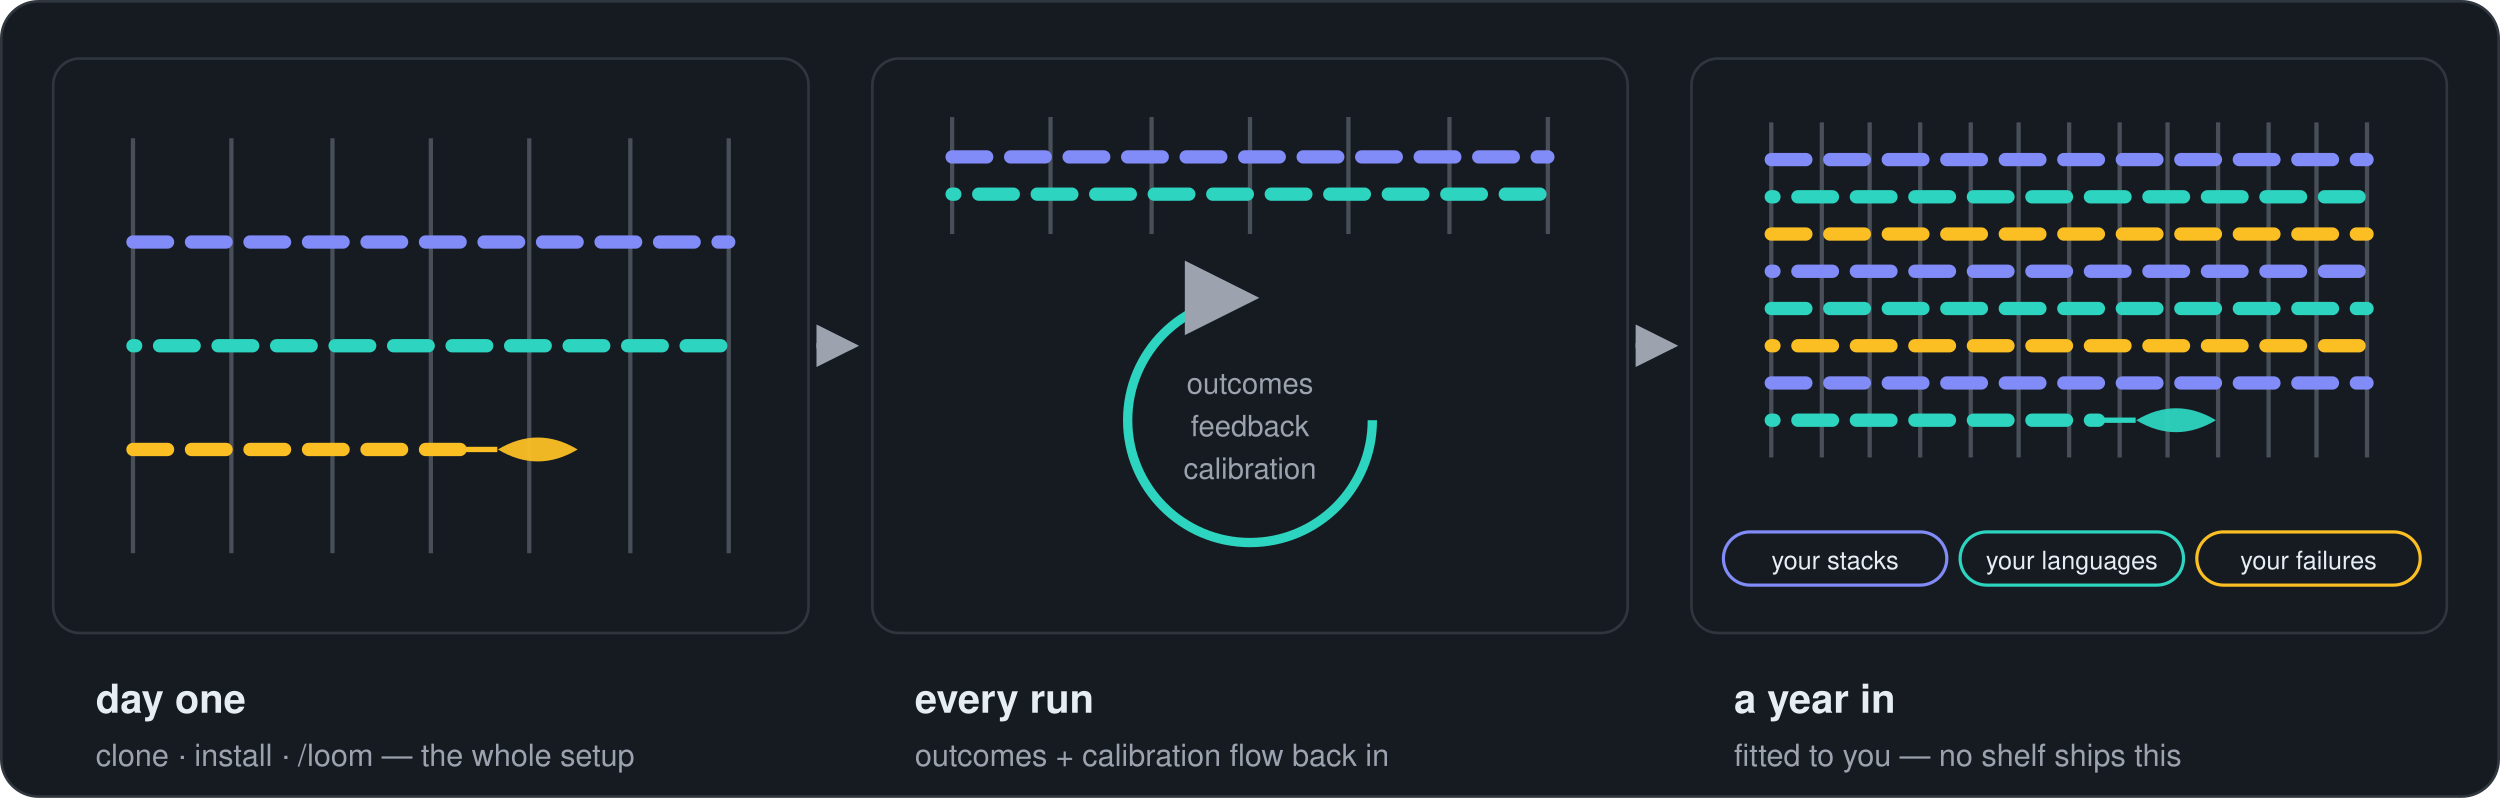
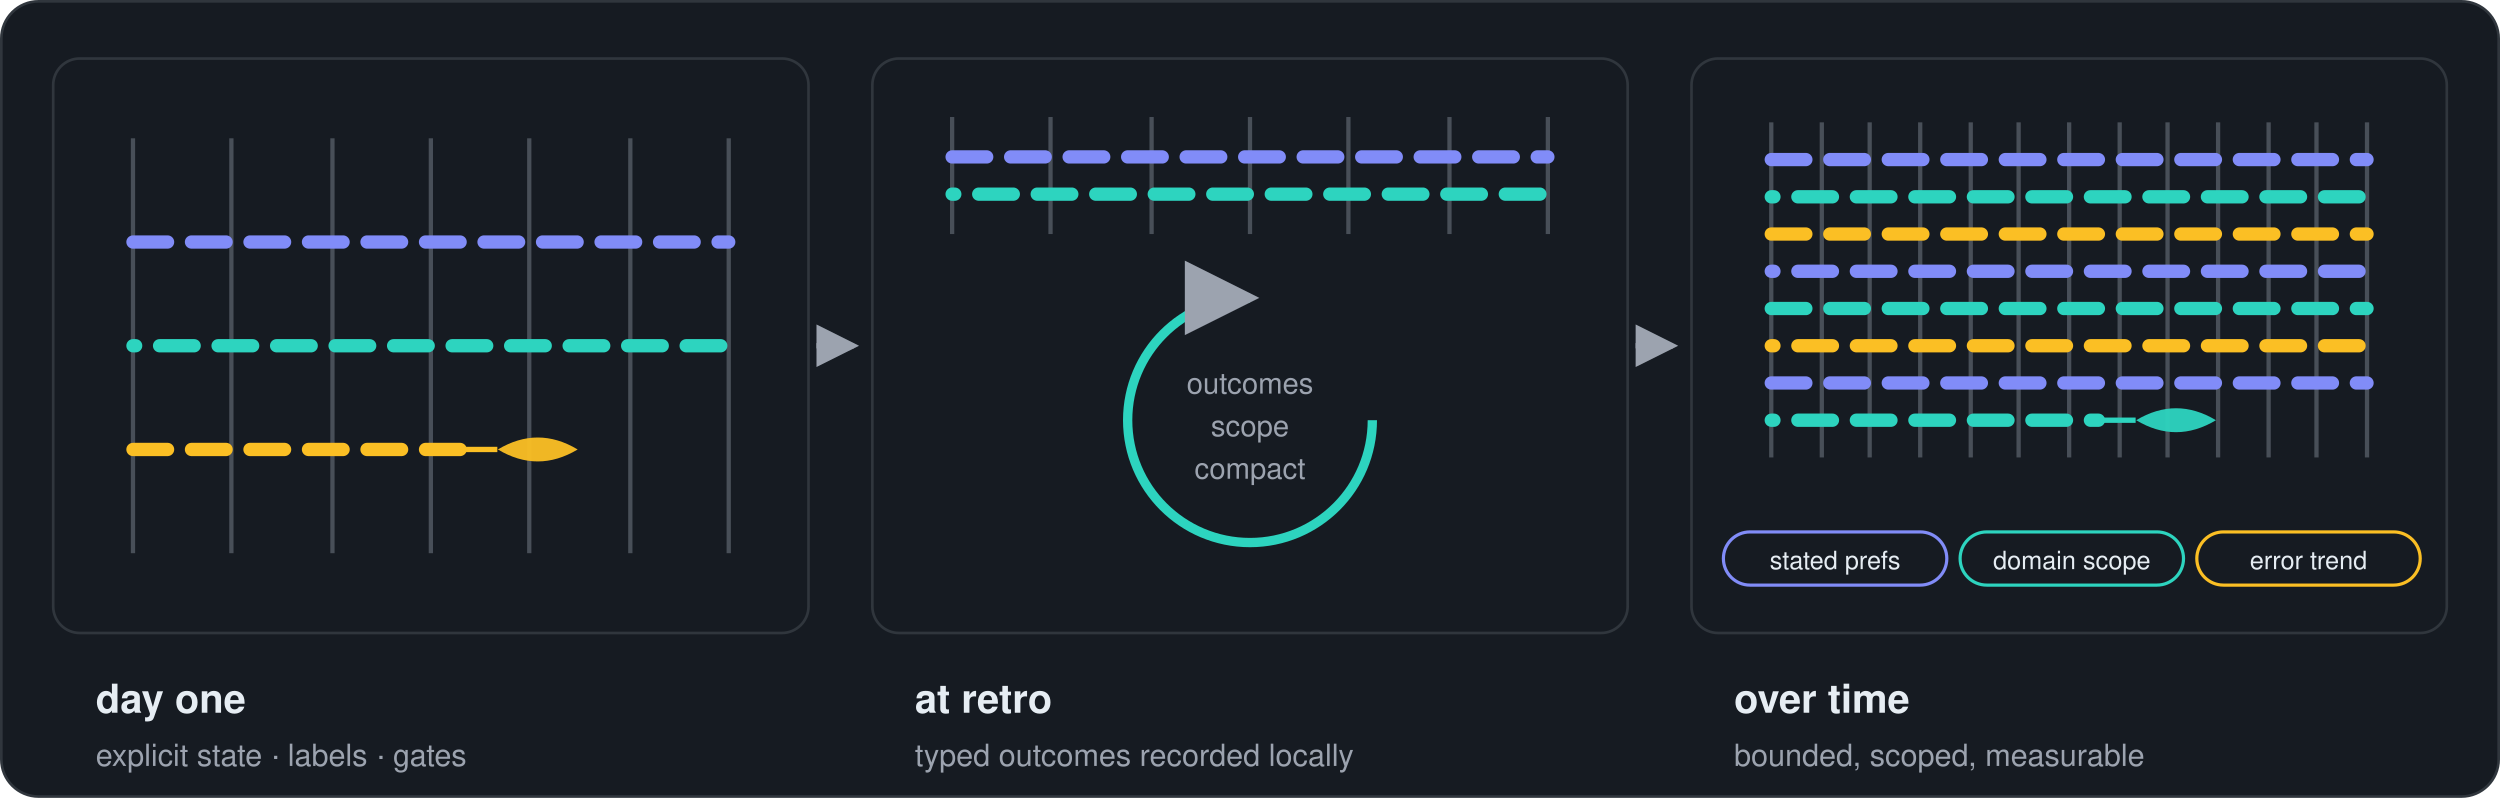
- <svg xmlns="http://www.w3.org/2000/svg" viewBox="0 0 940 300" role="img" aria-label="a Loom compounds: day one, every run, a year in">
+ <svg xmlns="http://www.w3.org/2000/svg" viewBox="0 0 940 300" role="img" aria-label="Loom learning: explicit start, scoped retro, bounded evidence">
  <rect x="0.5" y="0.5" width="939" height="299" rx="14" fill="#161b22" stroke="#30363d" />
  <defs>
    <marker id="gr" viewBox="0 0 8 8" refX="7" refY="4" markerWidth="8" markerHeight="8" orient="auto">
      <path d="M0,0 L8,4 L0,8 z" fill="#9ca3af" />
    </marker>
  </defs>
  <rect x="20" y="22" width="284" height="216" rx="10" fill="#161b22" stroke="#30363d" />
  <text x="36" y="268" font-family="-apple-system,Segoe UI,Helvetica,Arial,sans-serif" font-size="15" font-weight="700" fill="#e6edf3">day one</text>
-   <text x="36" y="288" font-family="-apple-system,Segoe UI,Helvetica,Arial,sans-serif" font-size="11.5" fill="#9ca3af">clone · install · /loom — the whole setup</text>
+   <text x="36" y="288" font-family="-apple-system,Segoe UI,Helvetica,Arial,sans-serif" font-size="11.5" fill="#9ca3af">explicit state · labels · gates</text>
  <line x1="307" y1="130.0" x2="321" y2="130.0" stroke="#9ca3af" stroke-width="2" marker-end="url(#gr)" />
  <rect x="328" y="22" width="284" height="216" rx="10" fill="#161b22" stroke="#30363d" />
-   <text x="344" y="268" font-family="-apple-system,Segoe UI,Helvetica,Arial,sans-serif" font-size="15" font-weight="700" fill="#e6edf3">every run</text>
-   <text x="344" y="288" font-family="-apple-system,Segoe UI,Helvetica,Arial,sans-serif" font-size="11.5" fill="#9ca3af">outcomes + calibration flow back in</text>
+   <text x="344" y="268" font-family="-apple-system,Segoe UI,Helvetica,Arial,sans-serif" font-size="15" font-weight="700" fill="#e6edf3">at retro</text>
+   <text x="344" y="288" font-family="-apple-system,Segoe UI,Helvetica,Arial,sans-serif" font-size="11.5" fill="#9ca3af">typed outcomes recorded locally</text>
  <line x1="615" y1="130.0" x2="629" y2="130.0" stroke="#9ca3af" stroke-width="2" marker-end="url(#gr)" />
  <rect x="636" y="22" width="284" height="216" rx="10" fill="#161b22" stroke="#30363d" />
-   <text x="652" y="268" font-family="-apple-system,Segoe UI,Helvetica,Arial,sans-serif" font-size="15" font-weight="700" fill="#e6edf3">a year in</text>
-   <text x="652" y="288" font-family="-apple-system,Segoe UI,Helvetica,Arial,sans-serif" font-size="11.5" fill="#9ca3af">fitted to you — no shelf ships this</text>
+   <text x="652" y="268" font-family="-apple-system,Segoe UI,Helvetica,Arial,sans-serif" font-size="15" font-weight="700" fill="#e6edf3">over time</text>
+   <text x="652" y="288" font-family="-apple-system,Segoe UI,Helvetica,Arial,sans-serif" font-size="11.5" fill="#9ca3af">bounded, scoped, measurable</text>
  <line x1="50" y1="52" x2="50" y2="208" stroke="#484f58" stroke-width="1.6" />
  <line x1="87" y1="52" x2="87" y2="208" stroke="#484f58" stroke-width="1.6" />
  <line x1="125" y1="52" x2="125" y2="208" stroke="#484f58" stroke-width="1.6" />
  <line x1="162" y1="52" x2="162" y2="208" stroke="#484f58" stroke-width="1.6" />
  <line x1="199" y1="52" x2="199" y2="208" stroke="#484f58" stroke-width="1.6" />
  <line x1="237" y1="52" x2="237" y2="208" stroke="#484f58" stroke-width="1.6" />
  <line x1="274" y1="52" x2="274" y2="208" stroke="#484f58" stroke-width="1.6" />
  <line x1="50" y1="91" x2="274" y2="91" stroke="#818cf8" stroke-width="5" stroke-linecap="round" stroke-dasharray="13 9" stroke-dashoffset="0" />
  <line x1="50" y1="130" x2="274" y2="130" stroke="#2dd4bf" stroke-width="5" stroke-linecap="round" stroke-dasharray="13 9" stroke-dashoffset="12" />
  <line x1="50" y1="169" x2="173" y2="169" stroke="#fbbf24" stroke-width="5" stroke-linecap="round" stroke-dasharray="13 9" stroke-dashoffset="0" />
  <line x1="173" y1="169" x2="187" y2="169" stroke="#fbbf24" stroke-width="2" />
  <path d="M187.2 169.0 q15 -9 30 0 q-15 9 -30 0 z" fill="#fbbf24" opacity="0.95" />
  <line x1="358" y1="44" x2="358" y2="88" stroke="#484f58" stroke-width="1.6" />
  <line x1="395" y1="44" x2="395" y2="88" stroke="#484f58" stroke-width="1.6" />
  <line x1="433" y1="44" x2="433" y2="88" stroke="#484f58" stroke-width="1.6" />
  <line x1="470" y1="44" x2="470" y2="88" stroke="#484f58" stroke-width="1.6" />
  <line x1="507" y1="44" x2="507" y2="88" stroke="#484f58" stroke-width="1.6" />
  <line x1="545" y1="44" x2="545" y2="88" stroke="#484f58" stroke-width="1.6" />
  <line x1="582" y1="44" x2="582" y2="88" stroke="#484f58" stroke-width="1.6" />
  <line x1="358" y1="59" x2="582" y2="59" stroke="#818cf8" stroke-width="5" stroke-linecap="round" stroke-dasharray="13 9" stroke-dashoffset="0" />
  <line x1="358" y1="73" x2="582" y2="73" stroke="#2dd4bf" stroke-width="5" stroke-linecap="round" stroke-dasharray="13 9" stroke-dashoffset="12" />
  <path d="M 516.0 158 A 46 46 0 1 1 470.0 112" fill="none" stroke="#2dd4bf" stroke-width="3.5" marker-end="url(#gr)" />
  <text x="470.0" y="148" font-family="-apple-system,Segoe UI,Helvetica,Arial,sans-serif" font-size="11" text-anchor="middle" fill="#9ca3af">outcomes</text>
-   <text x="470.0" y="164" font-family="-apple-system,Segoe UI,Helvetica,Arial,sans-serif" font-size="11" text-anchor="middle" fill="#9ca3af">feedback</text>
-   <text x="470.0" y="180" font-family="-apple-system,Segoe UI,Helvetica,Arial,sans-serif" font-size="11" text-anchor="middle" fill="#9ca3af">calibration</text>
+   <text x="470.0" y="164" font-family="-apple-system,Segoe UI,Helvetica,Arial,sans-serif" font-size="11" text-anchor="middle" fill="#9ca3af">scope</text>
+   <text x="470.0" y="180" font-family="-apple-system,Segoe UI,Helvetica,Arial,sans-serif" font-size="11" text-anchor="middle" fill="#9ca3af">compact</text>
  <line x1="666" y1="46" x2="666" y2="172" stroke="#484f58" stroke-width="1.6" />
  <line x1="685" y1="46" x2="685" y2="172" stroke="#484f58" stroke-width="1.6" />
  <line x1="703" y1="46" x2="703" y2="172" stroke="#484f58" stroke-width="1.6" />
  <line x1="722" y1="46" x2="722" y2="172" stroke="#484f58" stroke-width="1.6" />
  <line x1="741" y1="46" x2="741" y2="172" stroke="#484f58" stroke-width="1.6" />
  <line x1="759" y1="46" x2="759" y2="172" stroke="#484f58" stroke-width="1.6" />
  <line x1="778" y1="46" x2="778" y2="172" stroke="#484f58" stroke-width="1.6" />
  <line x1="797" y1="46" x2="797" y2="172" stroke="#484f58" stroke-width="1.6" />
  <line x1="815" y1="46" x2="815" y2="172" stroke="#484f58" stroke-width="1.6" />
  <line x1="834" y1="46" x2="834" y2="172" stroke="#484f58" stroke-width="1.6" />
  <line x1="853" y1="46" x2="853" y2="172" stroke="#484f58" stroke-width="1.6" />
  <line x1="871" y1="46" x2="871" y2="172" stroke="#484f58" stroke-width="1.6" />
  <line x1="890" y1="46" x2="890" y2="172" stroke="#484f58" stroke-width="1.6" />
  <line x1="666" y1="60" x2="890" y2="60" stroke="#818cf8" stroke-width="5" stroke-linecap="round" stroke-dasharray="13 9" stroke-dashoffset="0" />
  <line x1="666" y1="74" x2="890" y2="74" stroke="#2dd4bf" stroke-width="5" stroke-linecap="round" stroke-dasharray="13 9" stroke-dashoffset="12" />
  <line x1="666" y1="88" x2="890" y2="88" stroke="#fbbf24" stroke-width="5" stroke-linecap="round" stroke-dasharray="13 9" stroke-dashoffset="0" />
  <line x1="666" y1="102" x2="890" y2="102" stroke="#818cf8" stroke-width="5" stroke-linecap="round" stroke-dasharray="13 9" stroke-dashoffset="12" />
  <line x1="666" y1="116" x2="890" y2="116" stroke="#2dd4bf" stroke-width="5" stroke-linecap="round" stroke-dasharray="13 9" stroke-dashoffset="0" />
  <line x1="666" y1="130" x2="890" y2="130" stroke="#fbbf24" stroke-width="5" stroke-linecap="round" stroke-dasharray="13 9" stroke-dashoffset="12" />
  <line x1="666" y1="144" x2="890" y2="144" stroke="#818cf8" stroke-width="5" stroke-linecap="round" stroke-dasharray="13 9" stroke-dashoffset="0" />
  <line x1="666" y1="158" x2="789" y2="158" stroke="#2dd4bf" stroke-width="5" stroke-linecap="round" stroke-dasharray="13 9" stroke-dashoffset="12" />
  <line x1="789" y1="158" x2="803" y2="158" stroke="#2dd4bf" stroke-width="2" />
  <path d="M803.2 158.0 q15 -9 30 0 q-15 9 -30 0 z" fill="#2dd4bf" opacity="0.95" />
  <rect x="648" y="200" width="84" height="20" rx="10" fill="#161b22" stroke="#818cf8" stroke-width="1.2" />
-   <text x="690" y="214" font-family="-apple-system,Segoe UI,Helvetica,Arial,sans-serif" font-size="9.5" text-anchor="middle" fill="#e6edf3">your stacks</text>
+   <text x="690" y="214" font-family="-apple-system,Segoe UI,Helvetica,Arial,sans-serif" font-size="9.5" text-anchor="middle" fill="#e6edf3">stated prefs</text>
  <rect x="737" y="200" width="84" height="20" rx="10" fill="#161b22" stroke="#2dd4bf" stroke-width="1.2" />
-   <text x="779" y="214" font-family="-apple-system,Segoe UI,Helvetica,Arial,sans-serif" font-size="9.5" text-anchor="middle" fill="#e6edf3">your languages</text>
+   <text x="779" y="214" font-family="-apple-system,Segoe UI,Helvetica,Arial,sans-serif" font-size="9.5" text-anchor="middle" fill="#e6edf3">domain scope</text>
  <rect x="826" y="200" width="84" height="20" rx="10" fill="#161b22" stroke="#fbbf24" stroke-width="1.2" />
-   <text x="868" y="214" font-family="-apple-system,Segoe UI,Helvetica,Arial,sans-serif" font-size="9.5" text-anchor="middle" fill="#e6edf3">your failures</text>
+   <text x="868" y="214" font-family="-apple-system,Segoe UI,Helvetica,Arial,sans-serif" font-size="9.5" text-anchor="middle" fill="#e6edf3">error trend</text>
</svg>
